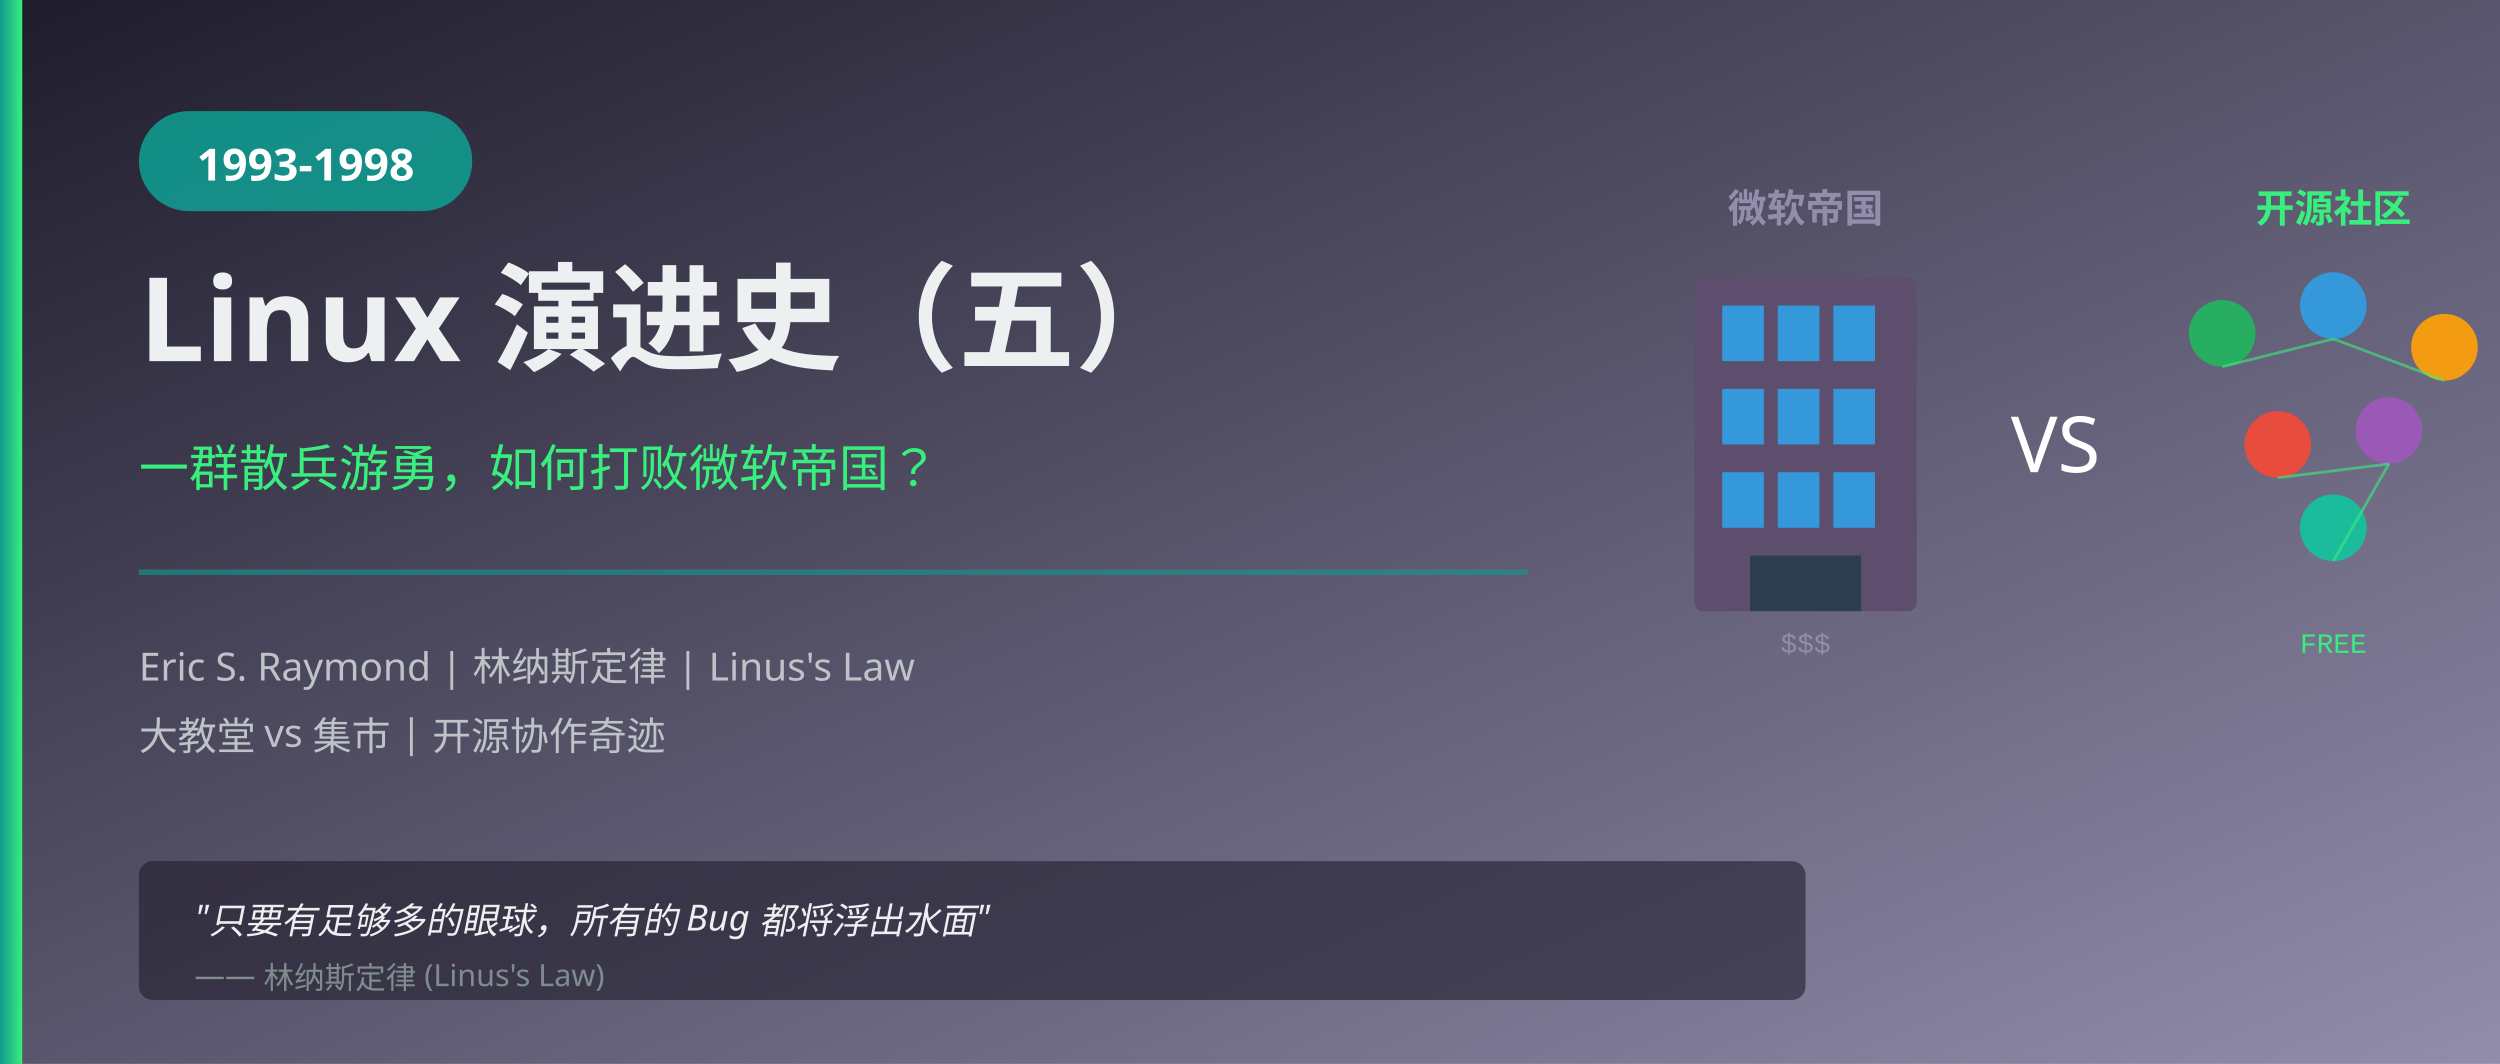
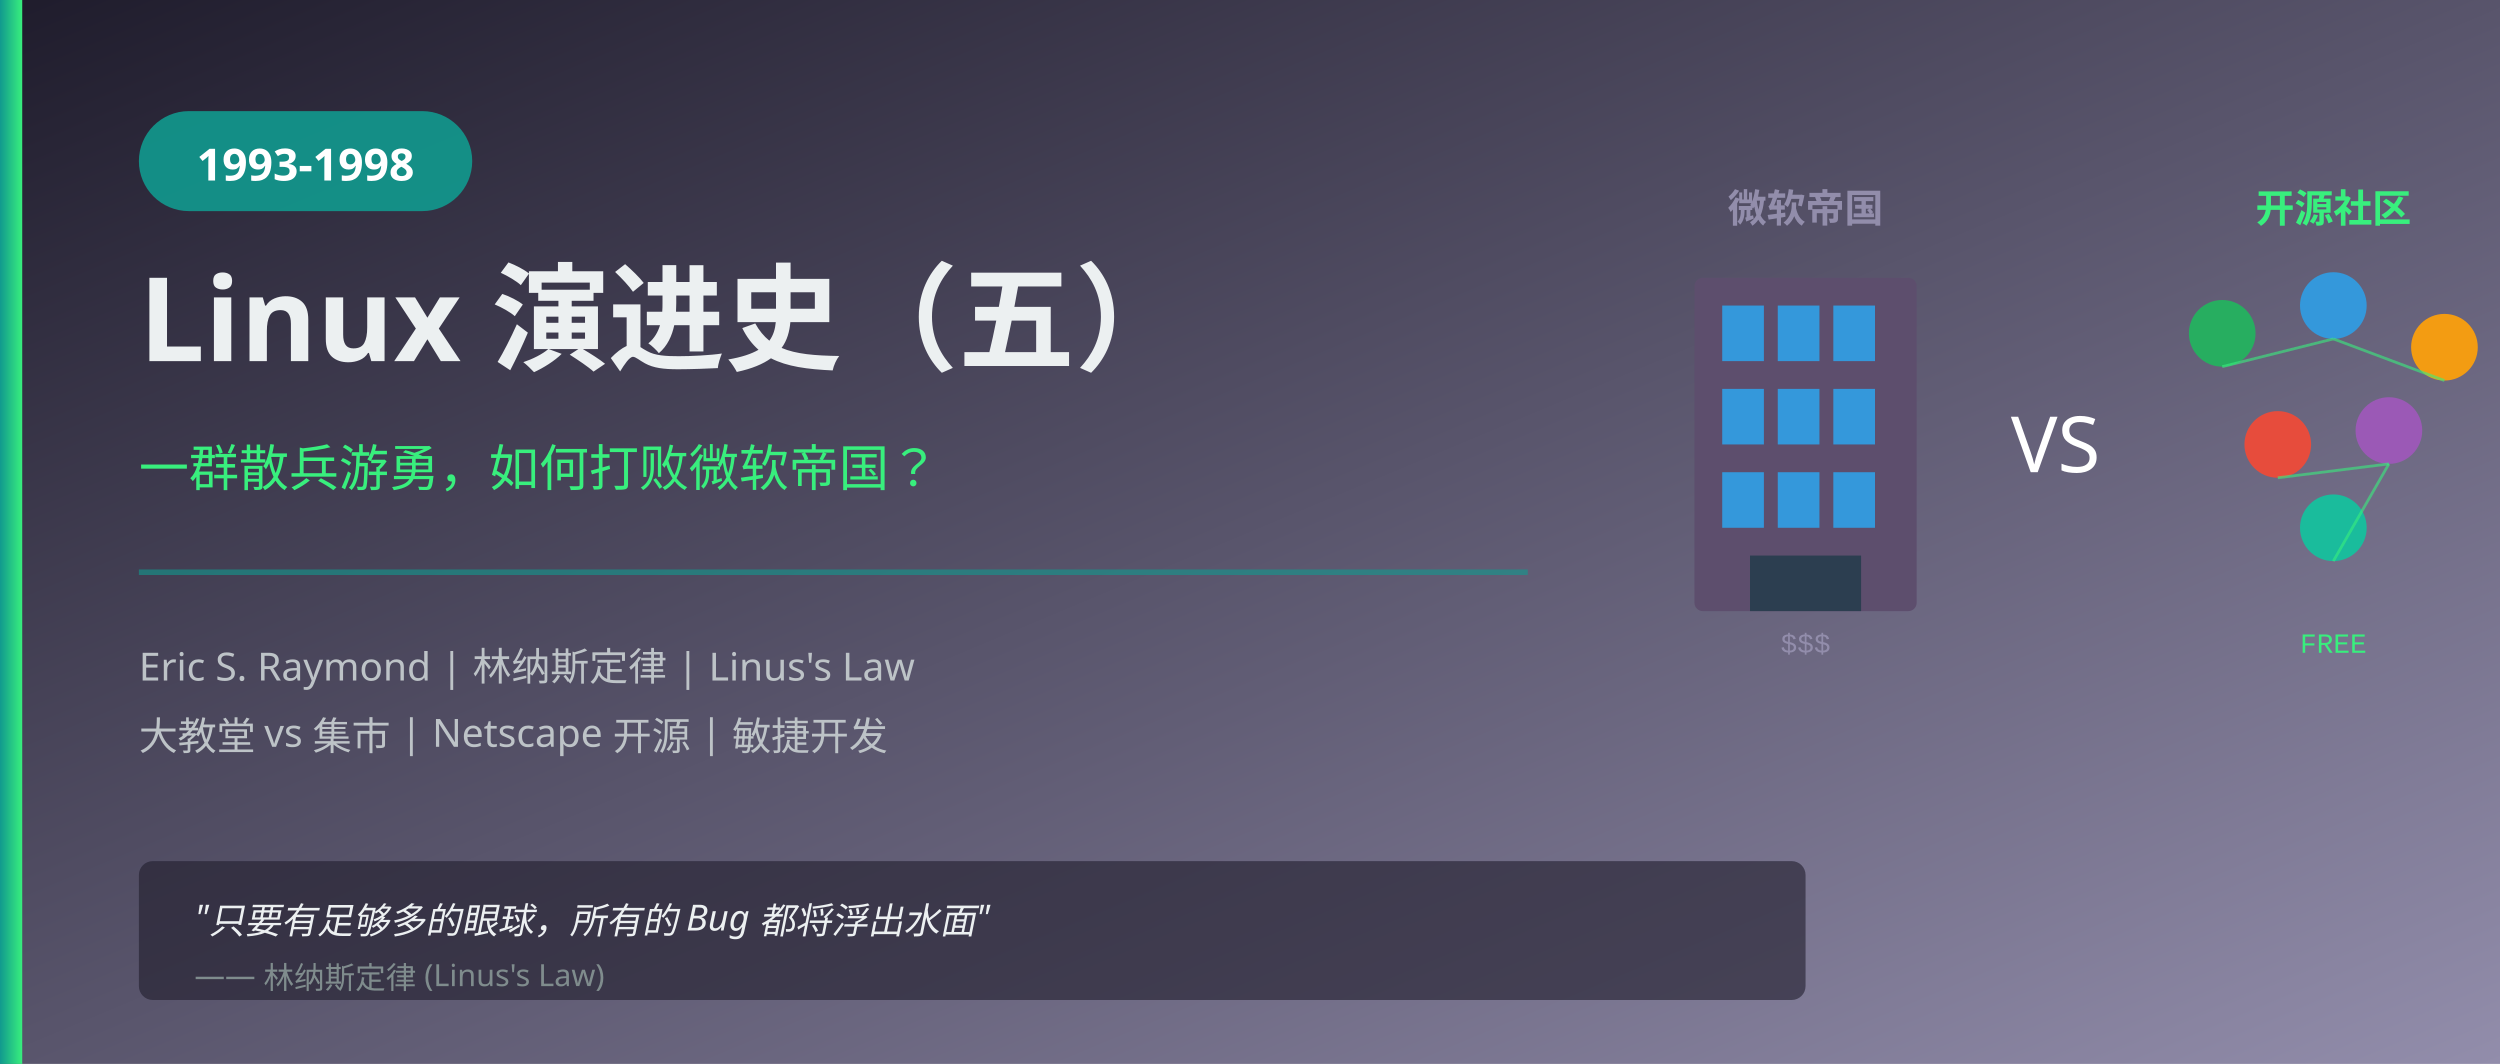
<svg xmlns="http://www.w3.org/2000/svg" width="900" height="383" viewBox="0 0 900 383">
  <defs>
    <linearGradient id="bgGrad5" x1="0%" y1="0%" x2="100%" y2="100%">
      <stop offset="0%" style="stop-color:#1f1c2c" />
      <stop offset="100%" style="stop-color:#928DAB" />
    </linearGradient>
    <linearGradient id="bazaarGrad" x1="0%" y1="0%" x2="100%" y2="0%">
      <stop offset="0%" style="stop-color:#11998e" />
      <stop offset="100%" style="stop-color:#38ef7d" />
    </linearGradient>
  </defs>
  <rect width="900" height="383" fill="url(#bgGrad5)" />
  <rect x="0" y="0" width="8" height="383" fill="url(#bazaarGrad)" />
  <rect x="50" y="40" width="120" height="36" rx="18" fill="#11998e" opacity="0.9" />
  <text x="110" y="65" font-family="Microsoft YaHei, SimHei, sans-serif" font-size="16" font-weight="bold" fill="#fff" text-anchor="middle">
    1993-1998
  </text>
  <text x="50" y="130" font-family="Microsoft YaHei, SimHei, sans-serif" font-size="42" font-weight="bold" fill="#ecf0f1">
    Linux 演进史（五）
  </text>
  <text x="50" y="175" font-family="Microsoft YaHei, SimHei, sans-serif" font-size="18" fill="#38ef7d">
    一群散兵游勇，如何打败微软帝国？
  </text>
  <rect x="50" y="205" width="500" height="2" fill="#11998e" opacity="0.6" />
  <text x="50" y="245" font-family="Microsoft YaHei, SimHei, sans-serif" font-size="14" fill="#bdc3c7">
    Eric S. Raymond | 林纳斯定律 | Linus's Law
  </text>
  <text x="50" y="270" font-family="Microsoft YaHei, SimHei, sans-serif" font-size="14" fill="#bdc3c7">
-     大教堂 vs 集市 | 开源协作奇迹
+     大教堂 vs 集市 | Netscape 开源 | 敏捷开发
  </text>
  <g transform="translate(580, 60)">
    <g transform="translate(0, 0)">
      <text x="70" y="20" font-family="Microsoft YaHei, SimHei, sans-serif" font-size="14" fill="#928DAB" text-anchor="middle" font-weight="bold">微软帝国</text>
      <rect x="30" y="40" width="80" height="120" fill="#5D4E6D" rx="3" />
      <rect x="40" y="50" width="15" height="20" fill="#3498db" />
      <rect x="60" y="50" width="15" height="20" fill="#3498db" />
      <rect x="80" y="50" width="15" height="20" fill="#3498db" />
      <rect x="40" y="80" width="15" height="20" fill="#3498db" />
      <rect x="60" y="80" width="15" height="20" fill="#3498db" />
      <rect x="80" y="80" width="15" height="20" fill="#3498db" />
      <rect x="40" y="110" width="15" height="20" fill="#3498db" />
      <rect x="60" y="110" width="15" height="20" fill="#3498db" />
      <rect x="80" y="110" width="15" height="20" fill="#3498db" />
      <rect x="50" y="140" width="40" height="20" fill="#2c3e50" />
      <text x="70" y="175" font-family="Courier New, monospace" font-size="10" fill="#928DAB" text-anchor="middle">$$$</text>
    </g>
    <text x="160" y="110" font-family="Impact, sans-serif" font-size="28" fill="#fff" text-anchor="middle">VS</text>
    <g transform="translate(190, 0)">
      <text x="70" y="20" font-family="Microsoft YaHei, SimHei, sans-serif" font-size="14" fill="#38ef7d" text-anchor="middle" font-weight="bold">开源社区</text>
      <circle cx="30" cy="60" r="12" fill="#27ae60" />
      <circle cx="70" cy="50" r="12" fill="#3498db" />
      <circle cx="110" cy="65" r="12" fill="#f39c12" />
      <circle cx="50" cy="100" r="12" fill="#e74c3c" />
      <circle cx="90" cy="95" r="12" fill="#9b59b6" />
      <circle cx="70" cy="130" r="12" fill="#1abc9c" />
      <line x1="30" y1="72" x2="70" y2="62" stroke="#38ef7d" stroke-width="1" opacity="0.6" />
      <line x1="70" y1="62" x2="110" y2="77" stroke="#38ef7d" stroke-width="1" opacity="0.6" />
      <line x1="50" y1="112" x2="90" y2="107" stroke="#38ef7d" stroke-width="1" opacity="0.6" />
      <line x1="70" y1="142" x2="90" y2="107" stroke="#38ef7d" stroke-width="1" opacity="0.6" />
      <text x="70" y="175" font-family="Courier New, monospace" font-size="10" fill="#38ef7d" text-anchor="middle">FREE</text>
    </g>
  </g>
  <rect x="50" y="310" width="600" height="50" rx="5" fill="#1f1c2c" opacity="0.6" />
  <text x="70" y="335" font-family="Microsoft YaHei, SimHei, sans-serif" font-size="13" fill="#ecf0f1" font-style="italic">
    "只要有足够多的眼球，所有的 Bug 都将浮出水面"
  </text>
  <text x="70" y="355" font-family="Microsoft YaHei, SimHei, sans-serif" font-size="11" fill="#7f8c8d">
    —— 林纳斯定律 (Linus's Law)
  </text>
</svg>
